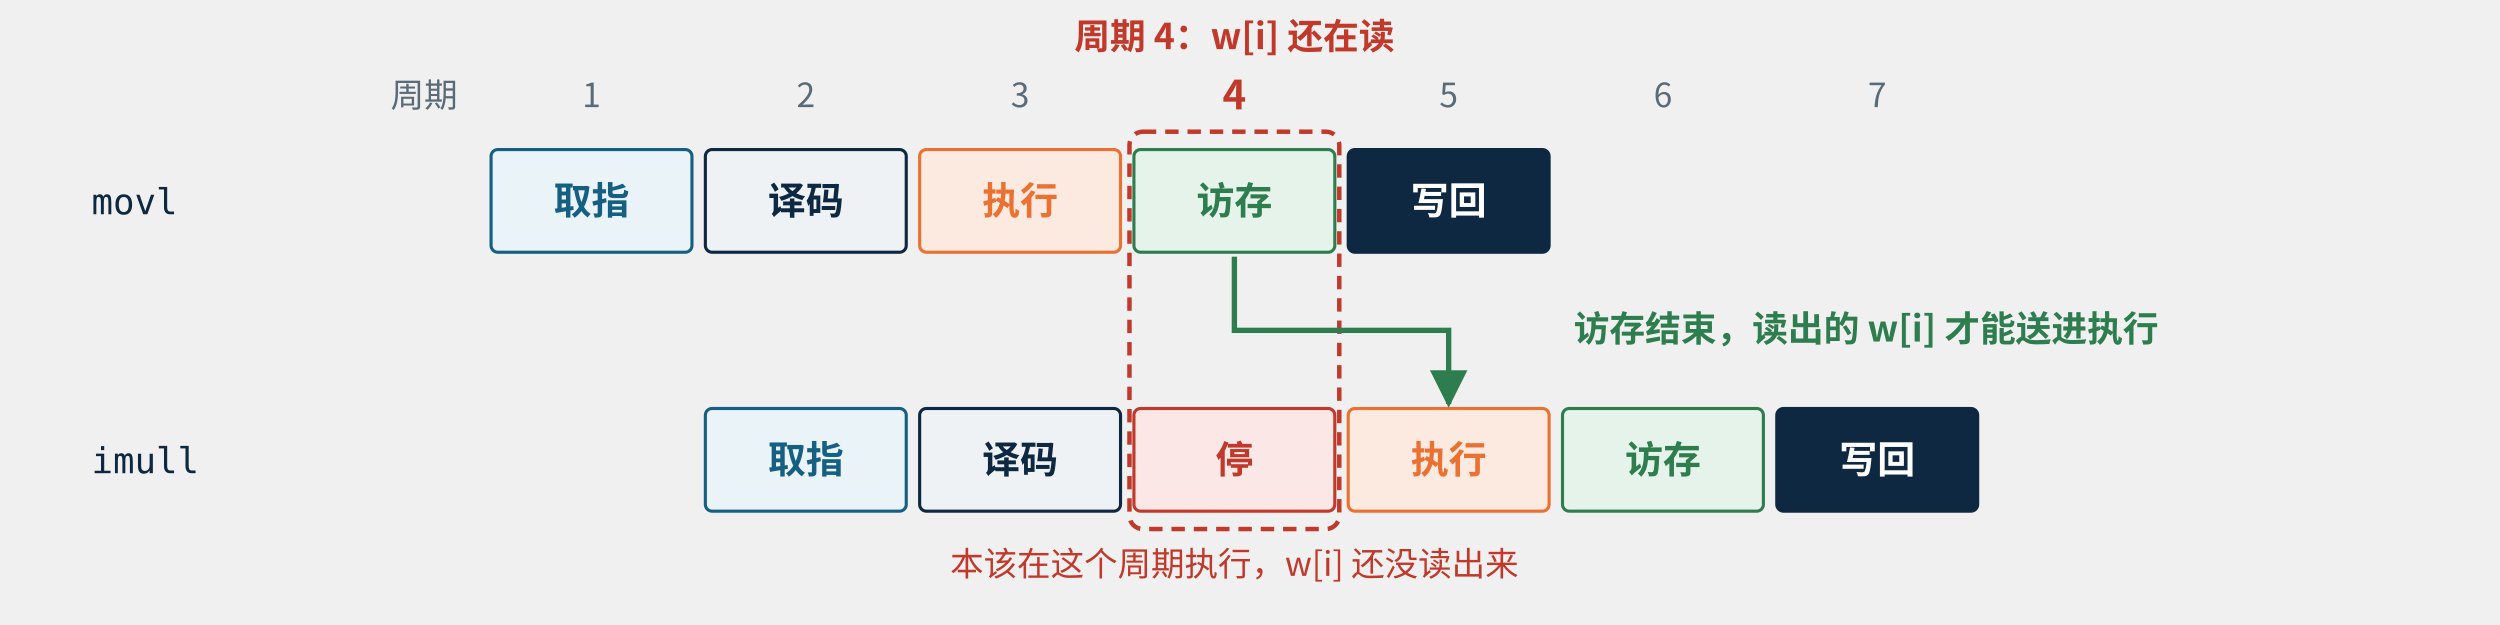
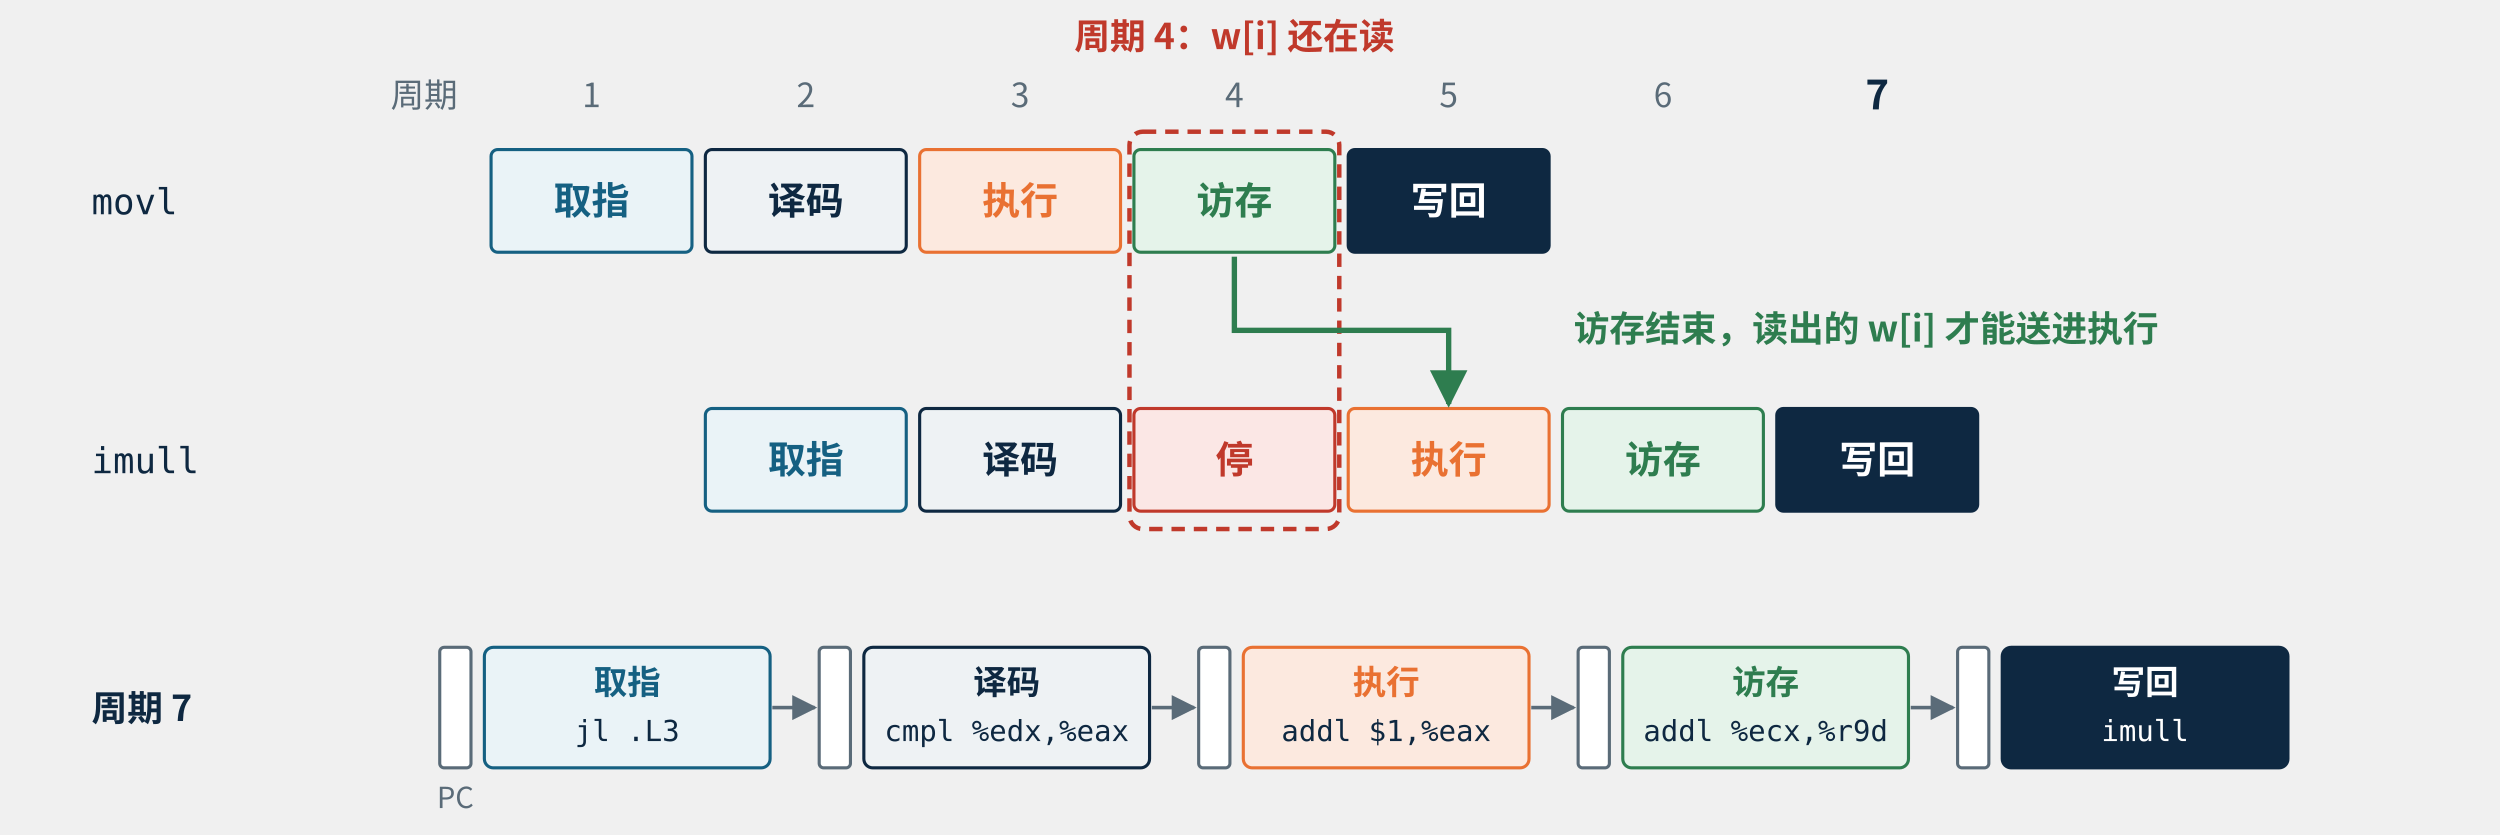
- <svg xmlns="http://www.w3.org/2000/svg" viewBox="-17 0 1120 280" width="1120" height="280">
+ <svg xmlns="http://www.w3.org/2000/svg" viewBox="-17 0 1120 374" width="1120" height="374">
  <defs>
    <marker id="ah-156082" viewBox="0 0 10 10" refX="9" refY="5" markerWidth="7" markerHeight="7" orient="auto-start-reverse">
      <path d="M0,0 L10,5 L0,10 z" fill="#156082" />
    </marker>
    <marker id="ah-e97132" viewBox="0 0 10 10" refX="9" refY="5" markerWidth="7" markerHeight="7" orient="auto-start-reverse">
      <path d="M0,0 L10,5 L0,10 z" fill="#e97132" />
    </marker>
    <marker id="ah-0e2841" viewBox="0 0 10 10" refX="9" refY="5" markerWidth="7" markerHeight="7" orient="auto-start-reverse">
      <path d="M0,0 L10,5 L0,10 z" fill="#0e2841" />
    </marker>
    <marker id="ah-2e7d4f" viewBox="0 0 10 10" refX="9" refY="5" markerWidth="7" markerHeight="7" orient="auto-start-reverse">
      <path d="M0,0 L10,5 L0,10 z" fill="#2e7d4f" />
    </marker>
    <marker id="ah-c0392b" viewBox="0 0 10 10" refX="9" refY="5" markerWidth="7" markerHeight="7" orient="auto-start-reverse">
      <path d="M0,0 L10,5 L0,10 z" fill="#c0392b" />
    </marker>
    <marker id="ah-5a6b78" viewBox="0 0 10 10" refX="9" refY="5" markerWidth="7" markerHeight="7" orient="auto-start-reverse">
      <path d="M0,0 L10,5 L0,10 z" fill="#5a6b78" />
    </marker>
    <marker id="ah-9fb5c3" viewBox="0 0 10 10" refX="9" refY="5" markerWidth="7" markerHeight="7" orient="auto-start-reverse">
      <path d="M0,0 L10,5 L0,10 z" fill="#9fb5c3" />
    </marker>
  </defs>
  <text x="536.0" y="22.0" font-family="PingFang SC, Noto Sans CJK SC, Source Han Sans SC, sans-serif" font-size="16" font-weight="bold" fill="#c0392b" text-anchor="middle">周期 4：w[i] 还在读</text>
  <text x="188.0" y="48.0" font-family="PingFang SC, Noto Sans CJK SC, Source Han Sans SC, sans-serif" font-size="15" font-weight="normal" fill="#5a6b78" text-anchor="end">周期</text>
  <text x="248.0" y="48.0" font-family="PingFang SC, Noto Sans CJK SC, Source Han Sans SC, sans-serif" font-size="15" font-weight="normal" fill="#5a6b78" text-anchor="middle">1</text>
  <text x="344.0" y="48.0" font-family="PingFang SC, Noto Sans CJK SC, Source Han Sans SC, sans-serif" font-size="15" font-weight="normal" fill="#5a6b78" text-anchor="middle">2</text>
  <text x="440.0" y="48.0" font-family="PingFang SC, Noto Sans CJK SC, Source Han Sans SC, sans-serif" font-size="15" font-weight="normal" fill="#5a6b78" text-anchor="middle">3</text>
-   <text x="536.0" y="49.0" font-family="PingFang SC, Noto Sans CJK SC, Source Han Sans SC, sans-serif" font-size="18" font-weight="bold" fill="#c0392b" text-anchor="middle">4</text>
+   <text x="536.0" y="48.0" font-family="PingFang SC, Noto Sans CJK SC, Source Han Sans SC, sans-serif" font-size="15" font-weight="normal" fill="#5a6b78" text-anchor="middle">4</text>
  <text x="632.0" y="48.0" font-family="PingFang SC, Noto Sans CJK SC, Source Han Sans SC, sans-serif" font-size="15" font-weight="normal" fill="#5a6b78" text-anchor="middle">5</text>
  <text x="728.0" y="48.0" font-family="PingFang SC, Noto Sans CJK SC, Source Han Sans SC, sans-serif" font-size="15" font-weight="normal" fill="#5a6b78" text-anchor="middle">6</text>
-   <text x="824.0" y="48.0" font-family="PingFang SC, Noto Sans CJK SC, Source Han Sans SC, sans-serif" font-size="15" font-weight="normal" fill="#5a6b78" text-anchor="middle">7</text>
+   <text x="824.0" y="49.0" font-family="PingFang SC, Noto Sans CJK SC, Source Han Sans SC, sans-serif" font-size="18" font-weight="bold" fill="#0e2841" text-anchor="middle">7</text>
  <text x="24.0" y="96.0" font-family="SFMono-Regular, Menlo, DejaVu Sans Mono, Consolas, monospace" font-size="16" font-weight="normal" fill="#0e2841" text-anchor="start">movl</text>
  <rect x="203.0" y="67.0" width="90.0" height="46.0" rx="3" fill="#eaf3f7" stroke="#156082" stroke-width="1.4" />
  <text x="248.0" y="96.0" font-family="PingFang SC, Noto Sans CJK SC, Source Han Sans SC, sans-serif" font-size="17" font-weight="bold" fill="#156082" text-anchor="middle">取指</text>
  <rect x="299.0" y="67.0" width="90.0" height="46.0" rx="3" fill="#eef2f4" stroke="#0e2841" stroke-width="1.4" />
  <text x="344.0" y="96.0" font-family="PingFang SC, Noto Sans CJK SC, Source Han Sans SC, sans-serif" font-size="17" font-weight="bold" fill="#0e2841" text-anchor="middle">译码</text>
  <rect x="395.0" y="67.0" width="90.0" height="46.0" rx="3" fill="#fce9df" stroke="#e97132" stroke-width="1.4" />
  <text x="440.0" y="96.0" font-family="PingFang SC, Noto Sans CJK SC, Source Han Sans SC, sans-serif" font-size="17" font-weight="bold" fill="#e97132" text-anchor="middle">执行</text>
  <rect x="491.0" y="67.0" width="90.0" height="46.0" rx="3" fill="#e5f3ea" stroke="#2e7d4f" stroke-width="1.4" />
  <text x="536.0" y="96.0" font-family="PingFang SC, Noto Sans CJK SC, Source Han Sans SC, sans-serif" font-size="17" font-weight="bold" fill="#2e7d4f" text-anchor="middle">访存</text>
  <rect x="587.0" y="67.0" width="90.0" height="46.0" rx="3" fill="#0e2841" stroke="#0e2841" stroke-width="1.4" />
  <text x="632.0" y="96.0" font-family="PingFang SC, Noto Sans CJK SC, Source Han Sans SC, sans-serif" font-size="17" font-weight="bold" fill="#ffffff" text-anchor="middle">写回</text>
  <text x="24.0" y="212.0" font-family="SFMono-Regular, Menlo, DejaVu Sans Mono, Consolas, monospace" font-size="16" font-weight="normal" fill="#0e2841" text-anchor="start">imull</text>
  <rect x="299.0" y="183.0" width="90.0" height="46.0" rx="3" fill="#eaf3f7" stroke="#156082" stroke-width="1.4" />
  <text x="344.0" y="212.0" font-family="PingFang SC, Noto Sans CJK SC, Source Han Sans SC, sans-serif" font-size="17" font-weight="bold" fill="#156082" text-anchor="middle">取指</text>
  <rect x="395.0" y="183.0" width="90.0" height="46.0" rx="3" fill="#eef2f4" stroke="#0e2841" stroke-width="1.4" />
  <text x="440.0" y="212.0" font-family="PingFang SC, Noto Sans CJK SC, Source Han Sans SC, sans-serif" font-size="17" font-weight="bold" fill="#0e2841" text-anchor="middle">译码</text>
  <rect x="491.0" y="183.0" width="90.0" height="46.0" rx="3" fill="#fbe7e5" stroke="#c0392b" stroke-width="1.4" />
  <text x="536.0" y="212.0" font-family="PingFang SC, Noto Sans CJK SC, Source Han Sans SC, sans-serif" font-size="17" font-weight="bold" fill="#c0392b" text-anchor="middle">停</text>
  <rect x="587.0" y="183.0" width="90.0" height="46.0" rx="3" fill="#fce9df" stroke="#e97132" stroke-width="1.4" />
  <text x="632.0" y="212.0" font-family="PingFang SC, Noto Sans CJK SC, Source Han Sans SC, sans-serif" font-size="17" font-weight="bold" fill="#e97132" text-anchor="middle">执行</text>
  <rect x="683.0" y="183.0" width="90.0" height="46.0" rx="3" fill="#e5f3ea" stroke="#2e7d4f" stroke-width="1.4" />
  <text x="728.0" y="212.0" font-family="PingFang SC, Noto Sans CJK SC, Source Han Sans SC, sans-serif" font-size="17" font-weight="bold" fill="#2e7d4f" text-anchor="middle">访存</text>
  <rect x="779.0" y="183.0" width="90.0" height="46.0" rx="3" fill="#0e2841" stroke="#0e2841" stroke-width="1.4" />
  <text x="824.0" y="212.0" font-family="PingFang SC, Noto Sans CJK SC, Source Han Sans SC, sans-serif" font-size="17" font-weight="bold" fill="#ffffff" text-anchor="middle">写回</text>
  <rect x="489.0" y="59.0" width="94.0" height="178.0" rx="6" fill="none" stroke="#c0392b" stroke-width="2" stroke-dasharray="6 4" />
-   <text x="536.0" y="258.0" font-family="PingFang SC, Noto Sans CJK SC, Source Han Sans SC, sans-serif" font-size="15" font-weight="normal" fill="#c0392b" text-anchor="middle">本该在这个周期执行，w[i] 还没读出来</text>
  <path d="M 536.0 115.0 L 536.0 148.0 L 632.0 148.0 L 632.0 181.0" fill="none" stroke="#2e7d4f" stroke-width="2.4" marker-end="url(#ah-2e7d4f)" />
  <text x="688.0" y="153.0" font-family="PingFang SC, Noto Sans CJK SC, Source Han Sans SC, sans-serif" font-size="16" font-weight="bold" fill="#2e7d4f" text-anchor="start">访存结束，读出的 w[i] 才能送进执行</text>
+   <text x="24.0" y="323.0" font-family="PingFang SC, Noto Sans CJK SC, Source Han Sans SC, sans-serif" font-size="16" font-weight="bold" fill="#0e2841" text-anchor="start">周期 7</text>
+   <rect x="180.0" y="290.0" width="14.0" height="54.0" rx="2" fill="#ffffff" stroke="#5a6b78" stroke-width="1.4" />
+   <rect x="200.0" y="290.0" width="128.0" height="54.0" rx="4" fill="#eaf3f7" stroke="#156082" stroke-width="1.4" />
+   <text x="264.0" y="311.0" font-family="PingFang SC, Noto Sans CJK SC, Source Han Sans SC, sans-serif" font-size="15" font-weight="bold" fill="#156082" text-anchor="middle">取指</text>
+   <text x="264.0" y="332.0" font-family="SFMono-Regular, Menlo, DejaVu Sans Mono, Consolas, monospace" font-size="13" font-weight="normal" fill="#0e2841" text-anchor="middle">jl .L3</text>
+   <line x1="329.0" y1="317.0" x2="348.0" y2="317.0" stroke="#5a6b78" stroke-width="1.6" marker-end="url(#ah-5a6b78)" />
+   <rect x="350.0" y="290.0" width="14.0" height="54.0" rx="2" fill="#ffffff" stroke="#5a6b78" stroke-width="1.4" />
+   <rect x="370.0" y="290.0" width="128.0" height="54.0" rx="4" fill="#eef2f4" stroke="#0e2841" stroke-width="1.4" />
+   <text x="434.0" y="311.0" font-family="PingFang SC, Noto Sans CJK SC, Source Han Sans SC, sans-serif" font-size="15" font-weight="bold" fill="#0e2841" text-anchor="middle">译码</text>
+   <text x="434.0" y="332.0" font-family="SFMono-Regular, Menlo, DejaVu Sans Mono, Consolas, monospace" font-size="13" font-weight="normal" fill="#0e2841" text-anchor="middle">cmpl %edx,%eax</text>
+   <line x1="499.0" y1="317.0" x2="518.0" y2="317.0" stroke="#5a6b78" stroke-width="1.6" marker-end="url(#ah-5a6b78)" />
+   <rect x="520.0" y="290.0" width="14.0" height="54.0" rx="2" fill="#ffffff" stroke="#5a6b78" stroke-width="1.4" />
+   <rect x="540.0" y="290.0" width="128.0" height="54.0" rx="4" fill="#fce9df" stroke="#e97132" stroke-width="1.4" />
+   <text x="604.0" y="311.0" font-family="PingFang SC, Noto Sans CJK SC, Source Han Sans SC, sans-serif" font-size="15" font-weight="bold" fill="#e97132" text-anchor="middle">执行</text>
+   <text x="604.0" y="332.0" font-family="SFMono-Regular, Menlo, DejaVu Sans Mono, Consolas, monospace" font-size="13" font-weight="normal" fill="#0e2841" text-anchor="middle">addl $1,%eax</text>
+   <line x1="669.0" y1="317.0" x2="688.0" y2="317.0" stroke="#5a6b78" stroke-width="1.6" marker-end="url(#ah-5a6b78)" />
+   <rect x="690.0" y="290.0" width="14.0" height="54.0" rx="2" fill="#ffffff" stroke="#5a6b78" stroke-width="1.4" />
+   <rect x="710.0" y="290.0" width="128.0" height="54.0" rx="4" fill="#e5f3ea" stroke="#2e7d4f" stroke-width="1.4" />
+   <text x="774.0" y="311.0" font-family="PingFang SC, Noto Sans CJK SC, Source Han Sans SC, sans-serif" font-size="15" font-weight="bold" fill="#2e7d4f" text-anchor="middle">访存</text>
+   <text x="774.0" y="332.0" font-family="SFMono-Regular, Menlo, DejaVu Sans Mono, Consolas, monospace" font-size="13" font-weight="normal" fill="#0e2841" text-anchor="middle">addl %ecx,%r9d</text>
+   <line x1="839.0" y1="317.0" x2="858.0" y2="317.0" stroke="#5a6b78" stroke-width="1.6" marker-end="url(#ah-5a6b78)" />
+   <rect x="860.0" y="290.0" width="14.0" height="54.0" rx="2" fill="#ffffff" stroke="#5a6b78" stroke-width="1.4" />
+   <rect x="880.0" y="290.0" width="128.0" height="54.0" rx="4" fill="#0e2841" stroke="#0e2841" stroke-width="1.4" />
+   <text x="944.0" y="311.0" font-family="PingFang SC, Noto Sans CJK SC, Source Han Sans SC, sans-serif" font-size="15" font-weight="bold" fill="#ffffff" text-anchor="middle">写回</text>
+   <text x="944.0" y="332.0" font-family="SFMono-Regular, Menlo, DejaVu Sans Mono, Consolas, monospace" font-size="13" font-weight="normal" fill="#ffffff" text-anchor="middle">imull</text>
+   <text x="187.0" y="362.0" font-family="PingFang SC, Noto Sans CJK SC, Source Han Sans SC, sans-serif" font-size="13" font-weight="normal" fill="#5a6b78" text-anchor="middle">PC</text>
</svg>
